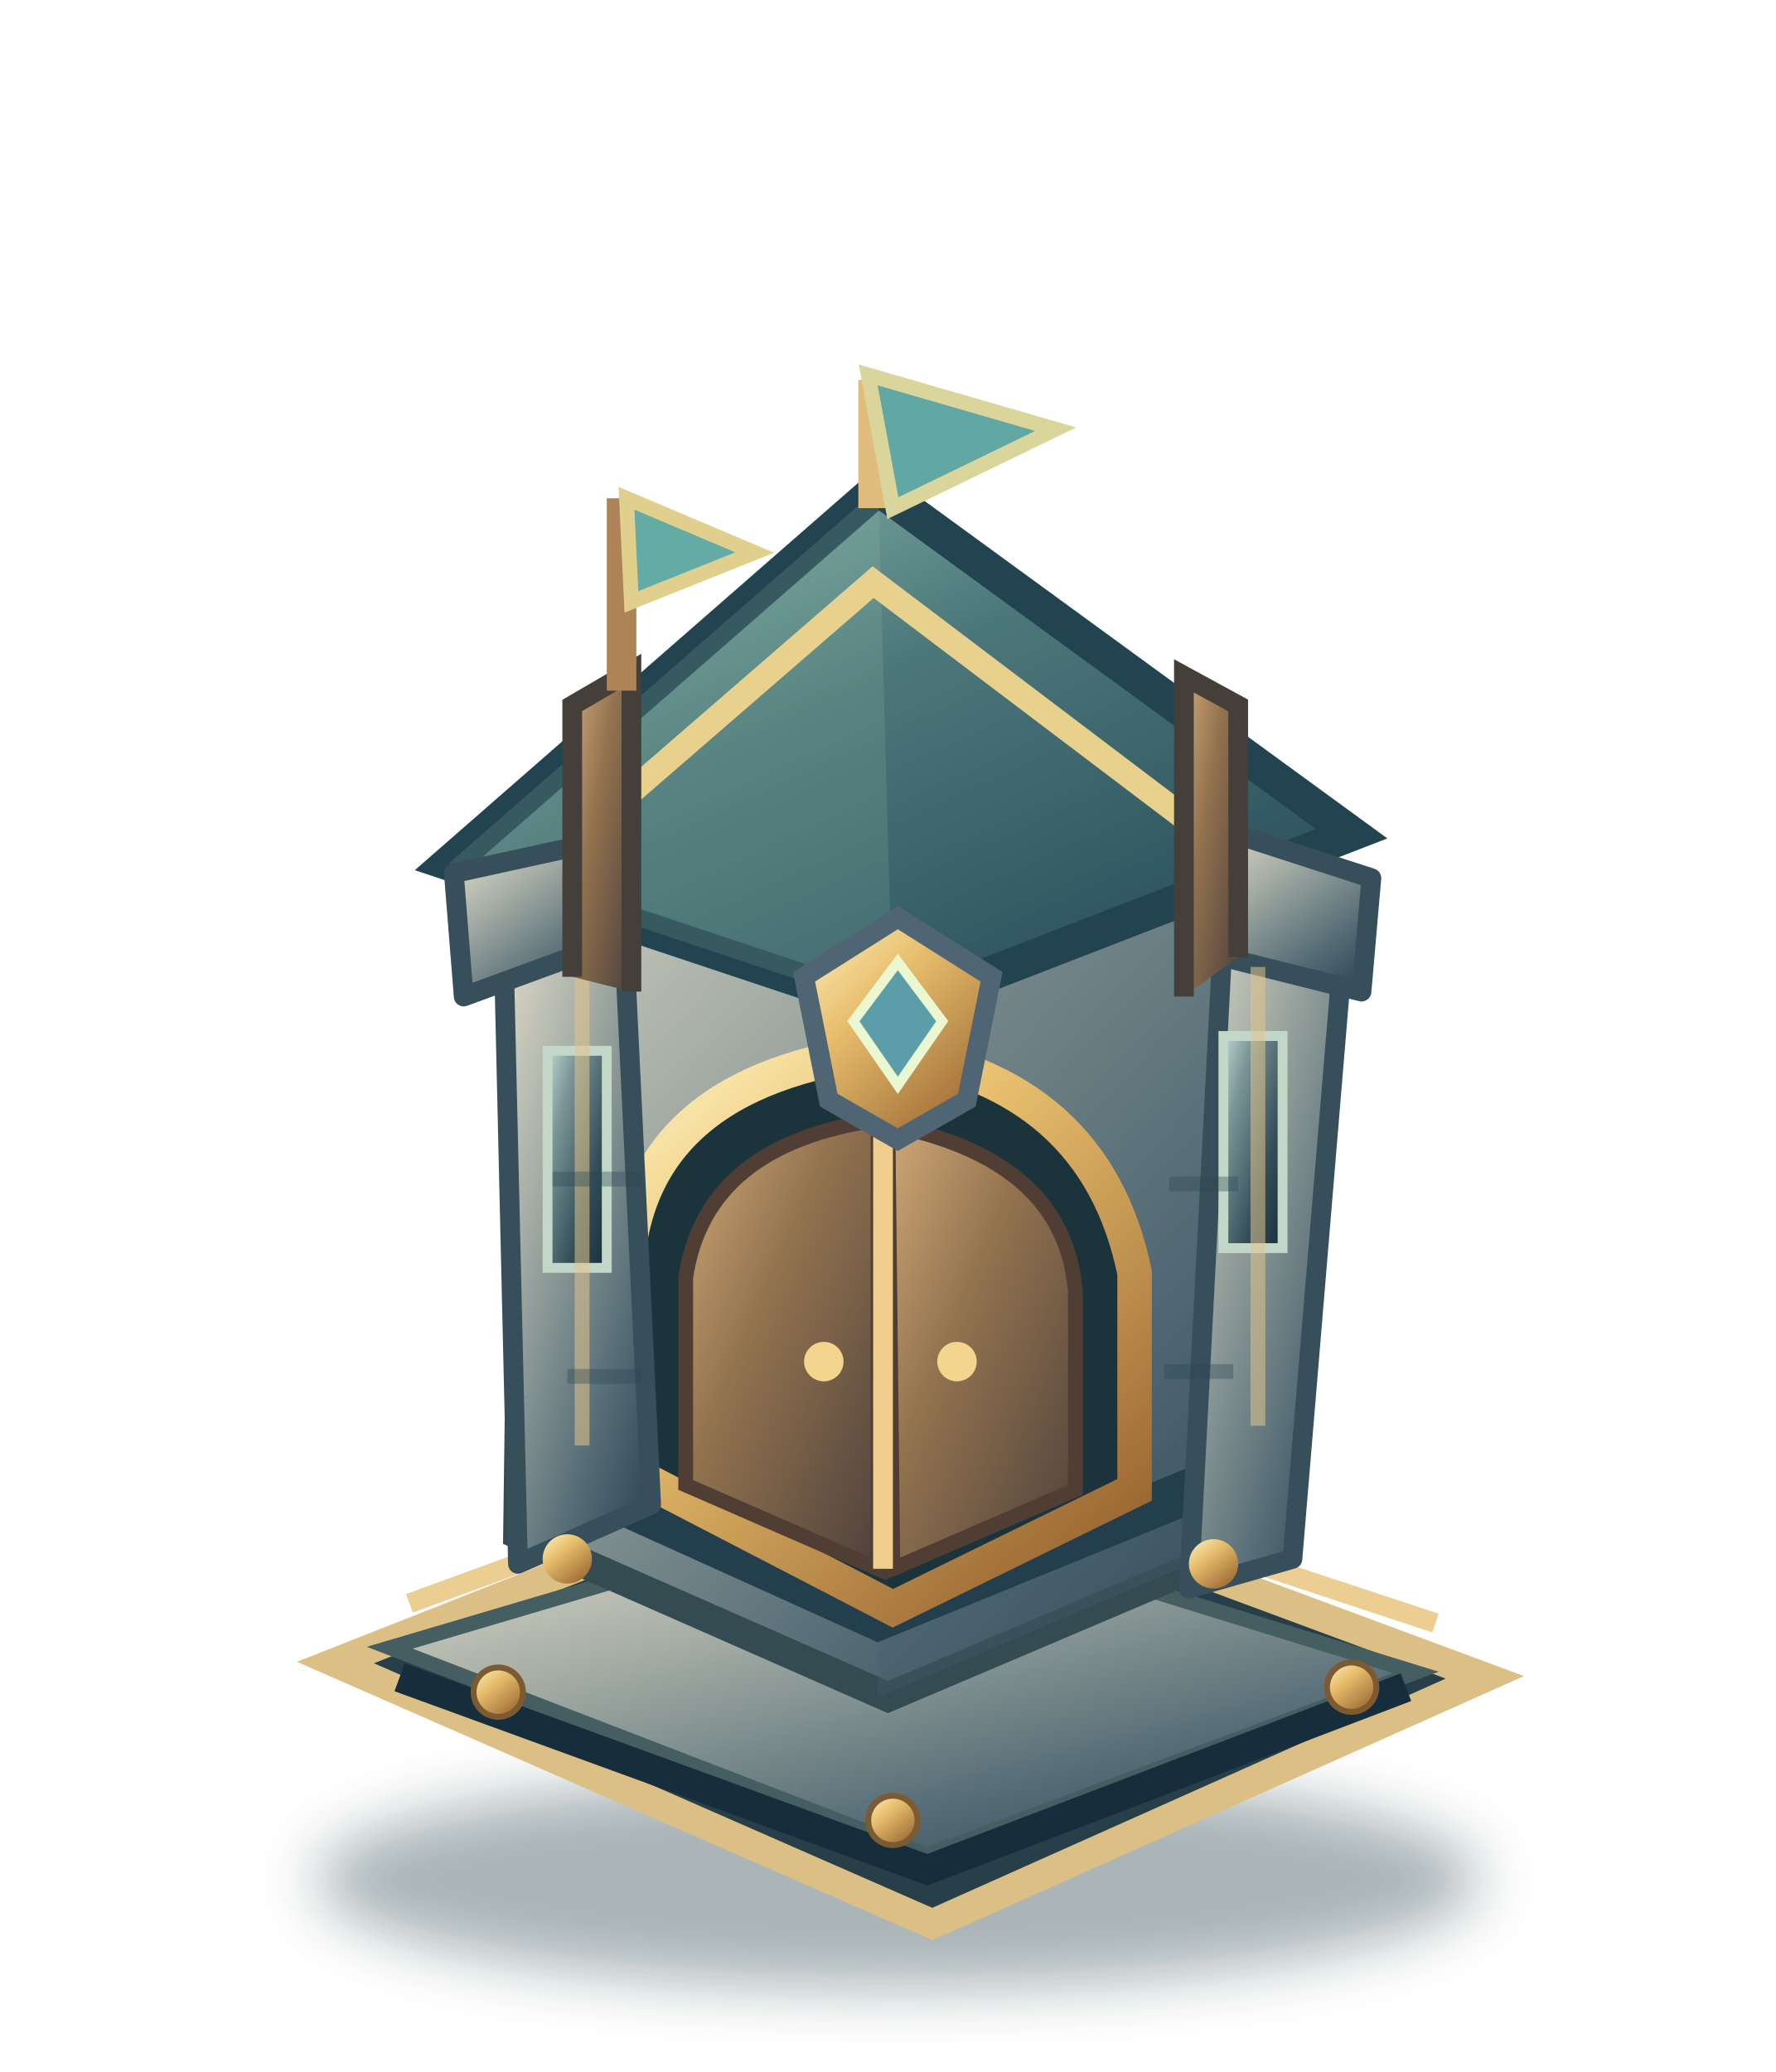
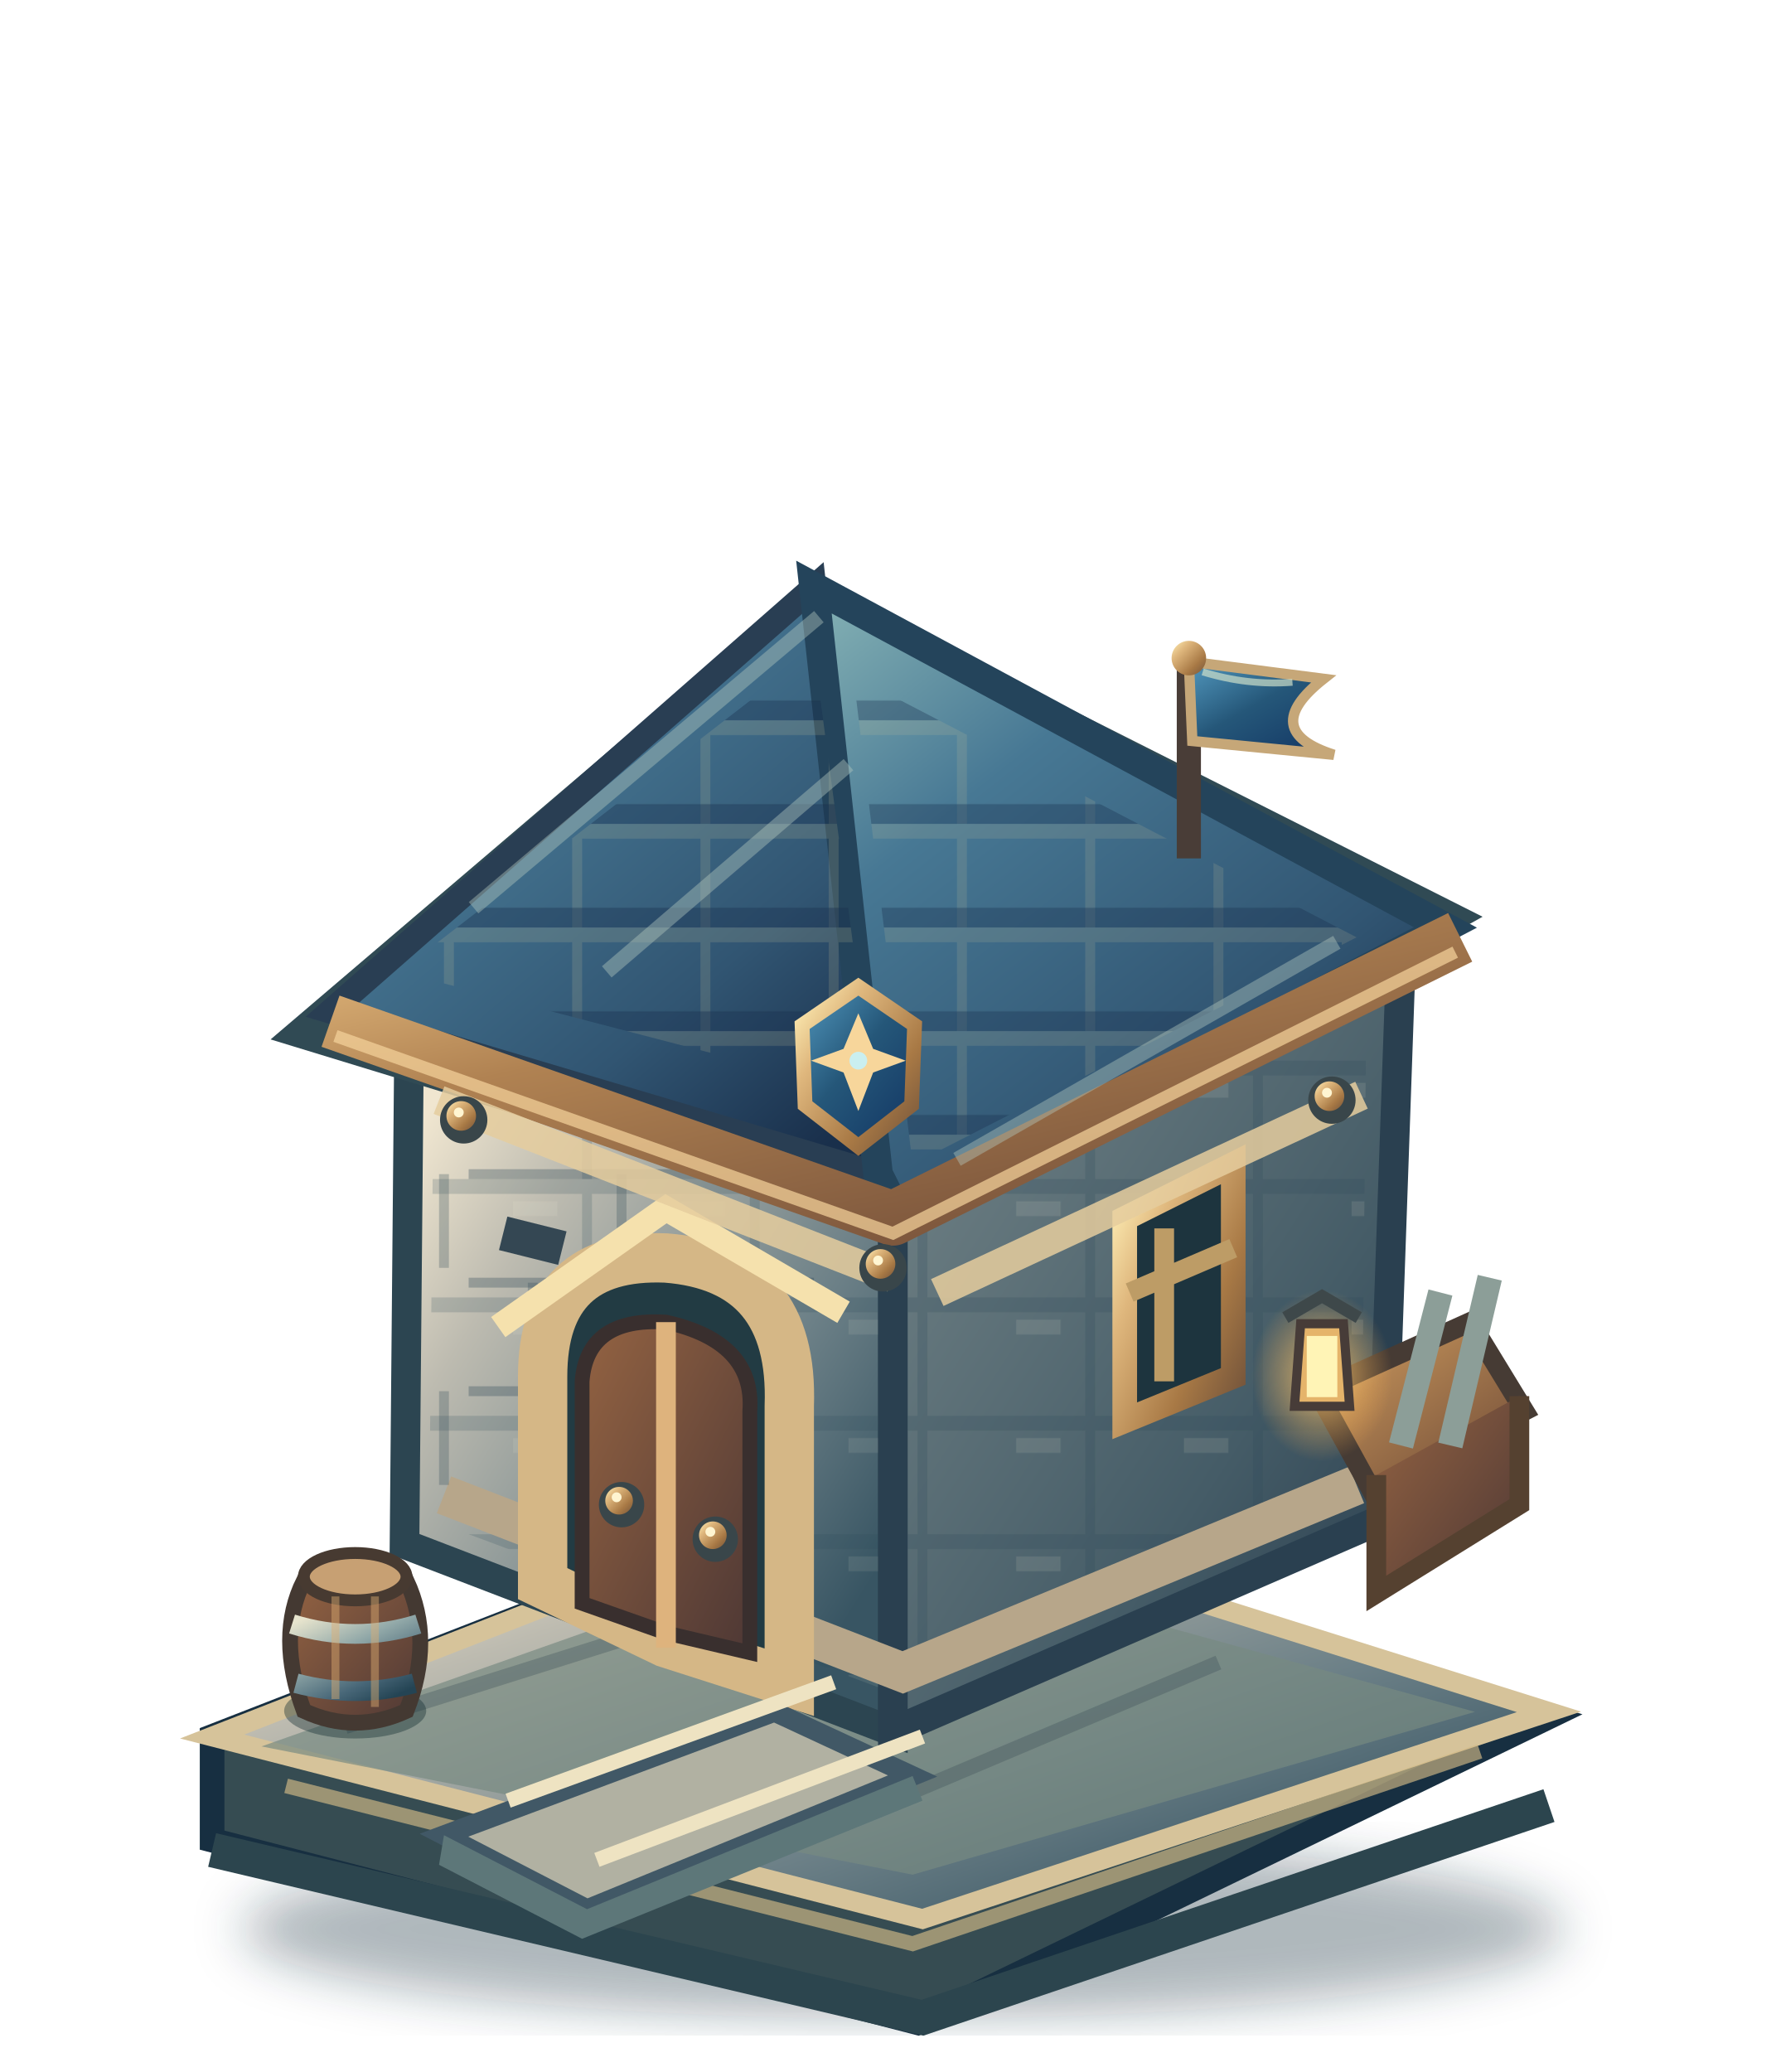
- <svg xmlns="http://www.w3.org/2000/svg" width="360" height="420" viewBox="0 0 360 420" role="img" aria-label="Semantropic TD Infantería nivel 1; cuartel recluta original">
+ <svg xmlns="http://www.w3.org/2000/svg" width="360" height="420" viewBox="0 0 360 420" role="img" aria-label="Infantería I — Cuartel de Reclutas">
  <defs>
-     <linearGradient id="stone" x1=".1" y1="0" x2=".85" y2="1">
-       <stop stop-color="#e1dbca" />
-       <stop offset=".34" stop-color="#a5ada5" />
-       <stop offset=".76" stop-color="#566d77" />
-       <stop offset="1" stop-color="#344857" />
+     <linearGradient id="stone" x1=".1" x2=".9" y1=".1" y2=".85">
+       <stop stop-color="#f0e6d0" />
+       <stop offset=".24" stop-color="#bdbbb0" />
+       <stop offset=".7" stop-color="#6c8087" />
+       <stop offset="1" stop-color="#385563" />
    </linearGradient>
-     <linearGradient id="iron" x1="0" y1="0" x2="1" y2="1">
-       <stop stop-color="#bfd5cf" />
-       <stop offset=".25" stop-color="#7c9698" />
-       <stop offset=".67" stop-color="#344f59" />
-       <stop offset="1" stop-color="#162e3b" />
+     <linearGradient id="stoneDark" x1="0" x2="1" y1="0" y2="1">
+       <stop stop-color="#77878a" />
+       <stop offset=".65" stop-color="#455c67" />
+       <stop offset="1" stop-color="#263a4b" />
    </linearGradient>
-     <linearGradient id="wood" x1="0" y1="0" x2="1" y2="1">
-       <stop stop-color="#d1a978" />
-       <stop offset=".4" stop-color="#93734f" />
-       <stop offset="1" stop-color="#4e413c" />
+     <linearGradient id="timber" x1=".05" x2=".95" y1="0" y2="1">
+       <stop stop-color="#e1b77b" />
+       <stop offset=".32" stop-color="#b08252" />
+       <stop offset="1" stop-color="#6d4936" />
    </linearGradient>
-     <linearGradient id="roof" x1=".1" y1="0" x2=".9" y2="1">
-       <stop stop-color="#87b5ab" />
-       <stop offset=".4" stop-color="#4c777a" />
-       <stop offset="1" stop-color="#244957" />
+     <linearGradient id="timberSide" x1="0" x2="1" y1="0" y2="1">
+       <stop stop-color="#946342" />
+       <stop offset="1" stop-color="#4e3835" />
    </linearGradient>
-     <linearGradient id="gold" x1="0" y1="0" x2=".8" y2="1">
-       <stop stop-color="#fff3bf" />
-       <stop offset=".4" stop-color="#e7be6d" />
-       <stop offset="1" stop-color="#9b6833" />
+     <linearGradient id="roof" x1=".05" x2=".85" y1="0" y2="1">
+       <stop stop-color="#82afb3" />
+       <stop offset=".3" stop-color="#477894" />
+       <stop offset=".72" stop-color="#315572" />
+       <stop offset="1" stop-color="#192f4b" />
    </linearGradient>
-     <radialGradient id="light">
-       <stop stop-color="#fff2bf" />
-       <stop offset=".4" stop-color="#88e2d7" stop-opacity=".92" />
-       <stop offset="1" stop-color="#57b5c4" stop-opacity="0" />
+     <linearGradient id="bronze" x1="0" x2="1" y1="0" y2="1">
+       <stop stop-color="#fff0b7" />
+       <stop offset=".28" stop-color="#dfb77d" />
+       <stop offset=".7" stop-color="#a87945" />
+       <stop offset="1" stop-color="#75553b" />
+     </linearGradient>
+     <linearGradient id="steel" x1="0" x2=".9" y1="0" y2="1">
+       <stop stop-color="#e7e4cd" />
+       <stop offset=".4" stop-color="#91a8a8" />
+       <stop offset=".77" stop-color="#486778" />
+       <stop offset="1" stop-color="#244454" />
+     </linearGradient>
+     <linearGradient id="cloth" x1=".1" x2=".8" y1=".1" y2=".9">
+       <stop stop-color="#498bb0" />
+       <stop offset=".48" stop-color="#255779" />
+       <stop offset="1" stop-color="#173e69" />
+     </linearGradient>
+     <radialGradient id="amber">
+       <stop stop-color="#fff8ca" stop-opacity=".98" />
+       <stop offset=".3" stop-color="#f9c36a" stop-opacity=".82" />
+       <stop offset="1" stop-color="#ffaf4f" stop-opacity="0" />
    </radialGradient>
-     <filter id="shade" x="-25%" y="-25%" width="150%" height="150%">
-       <feGaussianBlur stdDeviation="6" />
+     <radialGradient id="teal">
+       <stop stop-color="#e8ffff" />
+       <stop offset=".4" stop-color="#76cad0" />
+       <stop offset="1" stop-color="#255f78" />
+     </radialGradient>
+     <filter id="blur">
+       <feGaussianBlur stdDeviation="5" />
    </filter>
+     <pattern id="shingles" width="26" height="21" patternUnits="userSpaceOnUse">
+       <path d="M0 1H26M0 21H26M13 1V21" stroke="#d0c496" stroke-opacity=".22" stroke-width="2" />
+       <path d="M0 18H26" stroke="#172d4a" stroke-opacity=".46" stroke-width="4" />
+     </pattern>
+     <pattern id="masonry" width="34" height="24" patternUnits="userSpaceOnUse">
+       <path d="M0 1H34M0 24H34M17 1V24" stroke="#2c4957" stroke-width="2" opacity=".34" />
+       <path d="M2 5h9" stroke="#fff8df" stroke-width="3" opacity=".16" />
+     </pattern>
  </defs>
-   <ellipse cx="182" cy="381" rx="118" ry="22" fill="#0b2a32" opacity=".35" filter="url(#shade)" />
-   <path d="M68 337 177 294 301 340 189 390Z" fill="#263f49" stroke="#dcbf84" stroke-width="6" />
-   <path d="M79 334 177 305 287 339 188 376Z" fill="url(#stone)" stroke="#455e61" stroke-width="3" />
-   <path d="M81 340 188 379 285 342" fill="none" stroke="#162e3b" stroke-width="6" />
-   <path d="M83 325 176 291 291 329" fill="none" stroke="#e9c682" stroke-width="4" opacity=".86" />
-   <g fill="url(#gold)" stroke="#7c5b32" stroke-width="1.2">
-     <circle cx="101" cy="343" r="5" />
-     <circle cx="181" cy="369" r="5" />
-     <circle cx="274" cy="342" r="5" />
+   <ellipse cx="183" cy="391" rx="134" ry="18" fill="#0c2735" opacity=".33" filter="url(#blur)" />
+   <path d="M43 352 169 303 314 348 186 410 43 373Z" fill="#364c52" stroke="#172f41" stroke-width="5" />
+   <path d="M43 352 171 302 314 347 187 389Z" fill="url(#stone)" stroke="#d6c39a" stroke-width="4" />
+   <path d="M53 354 172 312 299 347 185 380Z" fill="#778a81" opacity=".68" />
+   <path d="M43 375 187 409 314 366" fill="none" stroke="#2c454e" stroke-width="7" />
+   <path d="M58 362 185 394 300 355" fill="none" stroke="#d2ba86" stroke-width="3" opacity=".65" />
+   <path d="M70 350 178 316M106 365 211 326M150 378 247 337" stroke="#394c54" stroke-width="3" opacity=".32" />
+   <path d="M83 203 181 239 181 351 82 313Z" fill="url(#stone)" stroke="#2c4551" stroke-width="6" />
+   <path d="M181 239 284 194 280 308 181 351Z" fill="url(#stoneDark)" stroke="#2a4050" stroke-width="6" />
+   <path d="M88 210 178 244 178 342 87 308Z" fill="url(#masonry)" opacity=".56" />
+   <path d="M184 241 277 203 276 302 184 343Z" fill="url(#masonry)" opacity=".65" />
+   <path d="M90 303 183 339 275 301" stroke="#b7a68a" stroke-width="8" fill="none" />
+   <path d="M95 238h70" stroke="#253f4f" stroke-width="2" opacity=".3" />
+   <path d="M90 238v19" stroke="#344a56" stroke-width="2" opacity=".28" />
+   <path d="M126 238v19" stroke="#344a56" stroke-width="2" opacity=".28" />
+   <path d="M95 260h70" stroke="#253f4f" stroke-width="2" opacity=".3" />
+   <path d="M108 260v19" stroke="#344a56" stroke-width="2" opacity=".28" />
+   <path d="M144 260v19" stroke="#344a56" stroke-width="2" opacity=".28" />
+   <path d="M95 282h70" stroke="#253f4f" stroke-width="2" opacity=".3" />
+   <path d="M90 282v19" stroke="#344a56" stroke-width="2" opacity=".28" />
+   <path d="M126 282v19" stroke="#344a56" stroke-width="2" opacity=".28" />
+   <path d="M63 209 165 122 292 186 184 246Z" fill="#183448" stroke="#304a54" stroke-width="8" />
+   <path d="M67 205 165 119 178 238Z" fill="url(#roof)" stroke="#293e53" stroke-width="5" />
+   <path d="M165 119 293 188 182 246 178 238Z" fill="url(#roof)" stroke="#24445b" stroke-width="6" />
+   <path d="M81 197 165 132 177 222Z" fill="url(#shingles)" opacity=".78" />
+   <path d="M173 137 275 190 185 236Z" fill="url(#shingles)" opacity=".7" />
+   <path d="M67 207 181 247 296 190" fill="none" stroke="url(#timber)" stroke-width="11" stroke-linejoin="round" />
+   <path d="M68 210 181 250 295 193" fill="none" stroke="#f4d19a" stroke-width="2.5" opacity=".72" />
+   <path d="M96 184 166 125M123 197 172 155M194 235 271 191" stroke="#b2c7be" stroke-width="3" opacity=".42" />
+   <path d="M110 321V279Q110 254 135 255Q161 257 160 285V341L135 333Z" fill="#223b43" stroke="#d5b786" stroke-width="10" />
+   <path d="M118 325V280Q119 267 135 268Q153 272 152 286V335L135 331Z" fill="url(#timberSide)" stroke="#392f2e" stroke-width="3" />
+   <path d="M135 268V334" stroke="#deb37d" stroke-width="4" />
+   <circle cx="126" cy="305" r="4.6" fill="#39464a" />
+   <circle cx="125.5" cy="304.2" r="2.8" fill="url(#bronze)" />
+   <circle cx="125" cy="303.5" r="1" fill="#fff5d1" />
+   <circle cx="145" cy="312" r="4.6" fill="#39464a" />
+   <circle cx="144.5" cy="311.2" r="2.8" fill="url(#bronze)" />
+   <circle cx="144" cy="310.5" r="1" fill="#fff5d1" />
+   <path d="M101 269 135 245 171 266" stroke="#f5e1ad" stroke-width="5" fill="none" />
+   <path d="M228 247 250 236 250 279 228 288Z" fill="#1d343e" stroke="url(#bronze)" stroke-width="5" />
+   <path d="M236 249v31M229 262l21-9" stroke="#bd9c66" stroke-width="4" />
+   <path d="M102 250l12 3" stroke="#344753" stroke-width="7" />
+   <path d="M267 282 298 268 309 286 278 302Z" fill="url(#timber)" stroke="#463b34" stroke-width="4" />
+   <path d="M279 299V323L308 305V283" fill="url(#timberSide)" stroke="#554130" stroke-width="4" />
+   <path d="M292 262 284 293M302 259 294 293" stroke="#8c9e98" stroke-width="5" />
+   <g transform="translate(241 174) scale(0.7)">
+     <path d="M0 0V-57" stroke="#493d37" stroke-width="7" />
+     <path d="M0-57 39-52Q20-37 42-30L1-34Z" fill="url(#cloth)" stroke="#c6a778" stroke-width="3" />
+     <path d="M4-54Q17-50 30-51" fill="none" stroke="#d7e6cc" stroke-width="2" opacity=".65" />
+     <circle cy="-58" r="5" fill="url(#bronze)" />
  </g>
-   <path d="M107 161 177 123 259 165 253 313 180 344 105 311Z" fill="url(#stone)" stroke="#344b52" stroke-width="6" />
-   <path d="M178 124 259 165 253 312 178 344Z" fill="#43606a" opacity=".32" />
-   <path d="M114 177 175 146 250 183" fill="none" stroke="#f6df9f" stroke-width="7" />
-   <path d="M105 295 178 328 254 297" fill="none" stroke="#233f4d" stroke-width="9" />
-   <path d="M127 298V258Q129 219 179 213Q222 219 230 258V302L181 326Z" fill="#1b343c" stroke="url(#gold)" stroke-width="7" />
-   <path d="M139 301v-42q4-27 39-32v91Z" fill="url(#wood)" stroke="#503d33" stroke-width="3" />
-   <path d="M180 228q36 7 38 34v40l-37 16Z" fill="url(#wood)" stroke="#503d33" stroke-width="3" />
-   <path d="M179 227v91" stroke="#f0ce8d" stroke-width="4" />
-   <g fill="#f3d58d">
-     <circle cx="167" cy="276" r="4" />
-     <circle cx="194" cy="276" r="4" />
+   <g transform="translate(174 215) scale(0.6)">
+     <path d="M0-25 19-12 18 15 0 29-18 15-19-12Z" fill="url(#cloth)" stroke="url(#bronze)" stroke-width="5" />
+     <path d="M0-16 5-4 16 0 5 4 0 17-5 4-16 0-5-4Z" fill="#f7d69b" />
+     <circle r="3" fill="#caeff0" />
  </g>
-   <path d="M91 175 178 99 274 169 181 205Z" fill="url(#roof)" stroke="#224451" stroke-width="7" />
-   <path d="M91 175 178 99 181 205Z" fill="#9dc4ad" opacity=".17" />
-   <path d="M117 170 177 118 247 171" fill="none" stroke="#e8d18c" stroke-width="5" />
-   <path d="M177 103 177 77" stroke="#e0bd7c" stroke-width="6" />
-   <path d="M176 76 214 87 181 103Z" fill="#61a7a4" stroke="#d9d59b" stroke-width="3" />
-   <g fill="url(#stone)" stroke="#364f5a" stroke-width="4" stroke-linejoin="round">
-     <path d="M102 188 126 180 132 305 105 317Z" />
-     <path d="M249 169 273 184 262 316 241 322Z" />
-     <path d="M92 177 124 170 124 191 94 202Z" />
-     <path d="M244 167 278 178 276 201 244 193Z" />
+   <g transform="translate(268 277) scale(0.62)">
+     <ellipse cx="0" cy="3" rx="23" ry="28" fill="url(#amber)" opacity=".72" />
+     <path d="M-7-14 7-14 9 13-9 13Z" fill="#e5b46a" stroke="#473c38" stroke-width="3" />
+     <path d="M-5-10h10v20H-5Z" fill="#fff4b6" />
+     <path d="M-12-16 0-23 12-16" fill="none" stroke="#3e484a" stroke-width="4" />
+     <path d="M-13 16H13" stroke="url(#bronze)" stroke-width="4" />
  </g>
-   <g fill="url(#iron)" stroke="#c3d7c9" stroke-width="2">
-     <path d="M111 213h12v44h-12z" />
-     <path d="M248 210h12v43h-12z" />
+   <g transform="translate(72 330) scale(0.8)">
+     <ellipse cx="0" cy="21" rx="18" ry="7" fill="#152d32" opacity=".4" />
+     <path d="M-13-12Q-20 2-13 21Q0 27 13 21Q20 3 13-12Z" fill="url(#timberSide)" stroke="#443932" stroke-width="4" />
+     <ellipse cy="-13" rx="13" ry="6" fill="#c7a073" stroke="#473a31" stroke-width="3" />
+     <path d="M-16-1Q0 4 16-1M-15 14Q0 18 15 14" fill="none" stroke="url(#steel)" stroke-width="5" />
+     <path d="M-5-8V18M5-8V20" stroke="#ddad71" stroke-width="2" opacity=".45" />
  </g>
-   <path d="M118 192v101M255 196v93" stroke="#e1c58d" stroke-width="3" opacity=".55" />
-   <path d="M116 198V143l12-7v65" fill="url(#wood)" stroke="#453f39" stroke-width="4" />
-   <path d="M251 194V143l-11-6v65" fill="url(#wood)" stroke="#453f39" stroke-width="4" />
-   <path d="M126 140 126 101" stroke="#ad8358" stroke-width="6" />
-   <path d="M127 101 153 112 128 122Z" fill="#64aaa5" stroke="#e1d08d" stroke-width="3" />
-   <g transform="translate(182 207)">
-     <path d="M0-21 19-9 14 16 0 24-14 16-19-9Z" fill="url(#gold)" stroke="#506574" stroke-width="4" />
-     <path d="M0-12 9 0 0 13-9 0Z" fill="#5c9daa" stroke="#eaf7d1" stroke-width="2" />
+   <g transform="translate(133 365)">
+     <path d="M-43 7 24-18 52-5-14 22Z" fill="#b1b1a2" stroke="#415866" stroke-width="4" />
+     <path d="M-44 13 -15 28 54 0 52-5 -14 22 -43 7Z" fill="#5d7779" />
+     <path d="M-30 0 36-24M-12 12 54-13" stroke="#eee3c2" stroke-width="3" />
  </g>
-   <g fill="url(#gold)">
-     <circle cx="115" cy="316" r="5" />
-     <circle cx="246" cy="317" r="5" />
-   </g>
-   <g opacity=".36" stroke="#294450" stroke-width="3">
-     <path d="M112 239h18M237 240h14M115 279h15M236 278h14" />
-   </g>
+   <path d="M89 223 181 259M190 262 276 222" stroke="#e5cd9e" stroke-width="6" opacity=".85" />
+   <circle cx="94" cy="227" r="4.8" fill="#39464a" />
+   <circle cx="93.5" cy="226.2" r="3" fill="url(#bronze)" />
+   <circle cx="93" cy="225.5" r="1" fill="#fff5d1" />
+   <circle cx="270" cy="223" r="4.8" fill="#39464a" />
+   <circle cx="269.5" cy="222.2" r="3" fill="url(#bronze)" />
+   <circle cx="269" cy="221.5" r="1" fill="#fff5d1" />
+   <circle cx="179" cy="257" r="4.8" fill="#39464a" />
+   <circle cx="178.5" cy="256.2" r="3" fill="url(#bronze)" />
+   <circle cx="178" cy="255.5" r="1" fill="#fff5d1" />
</svg>
